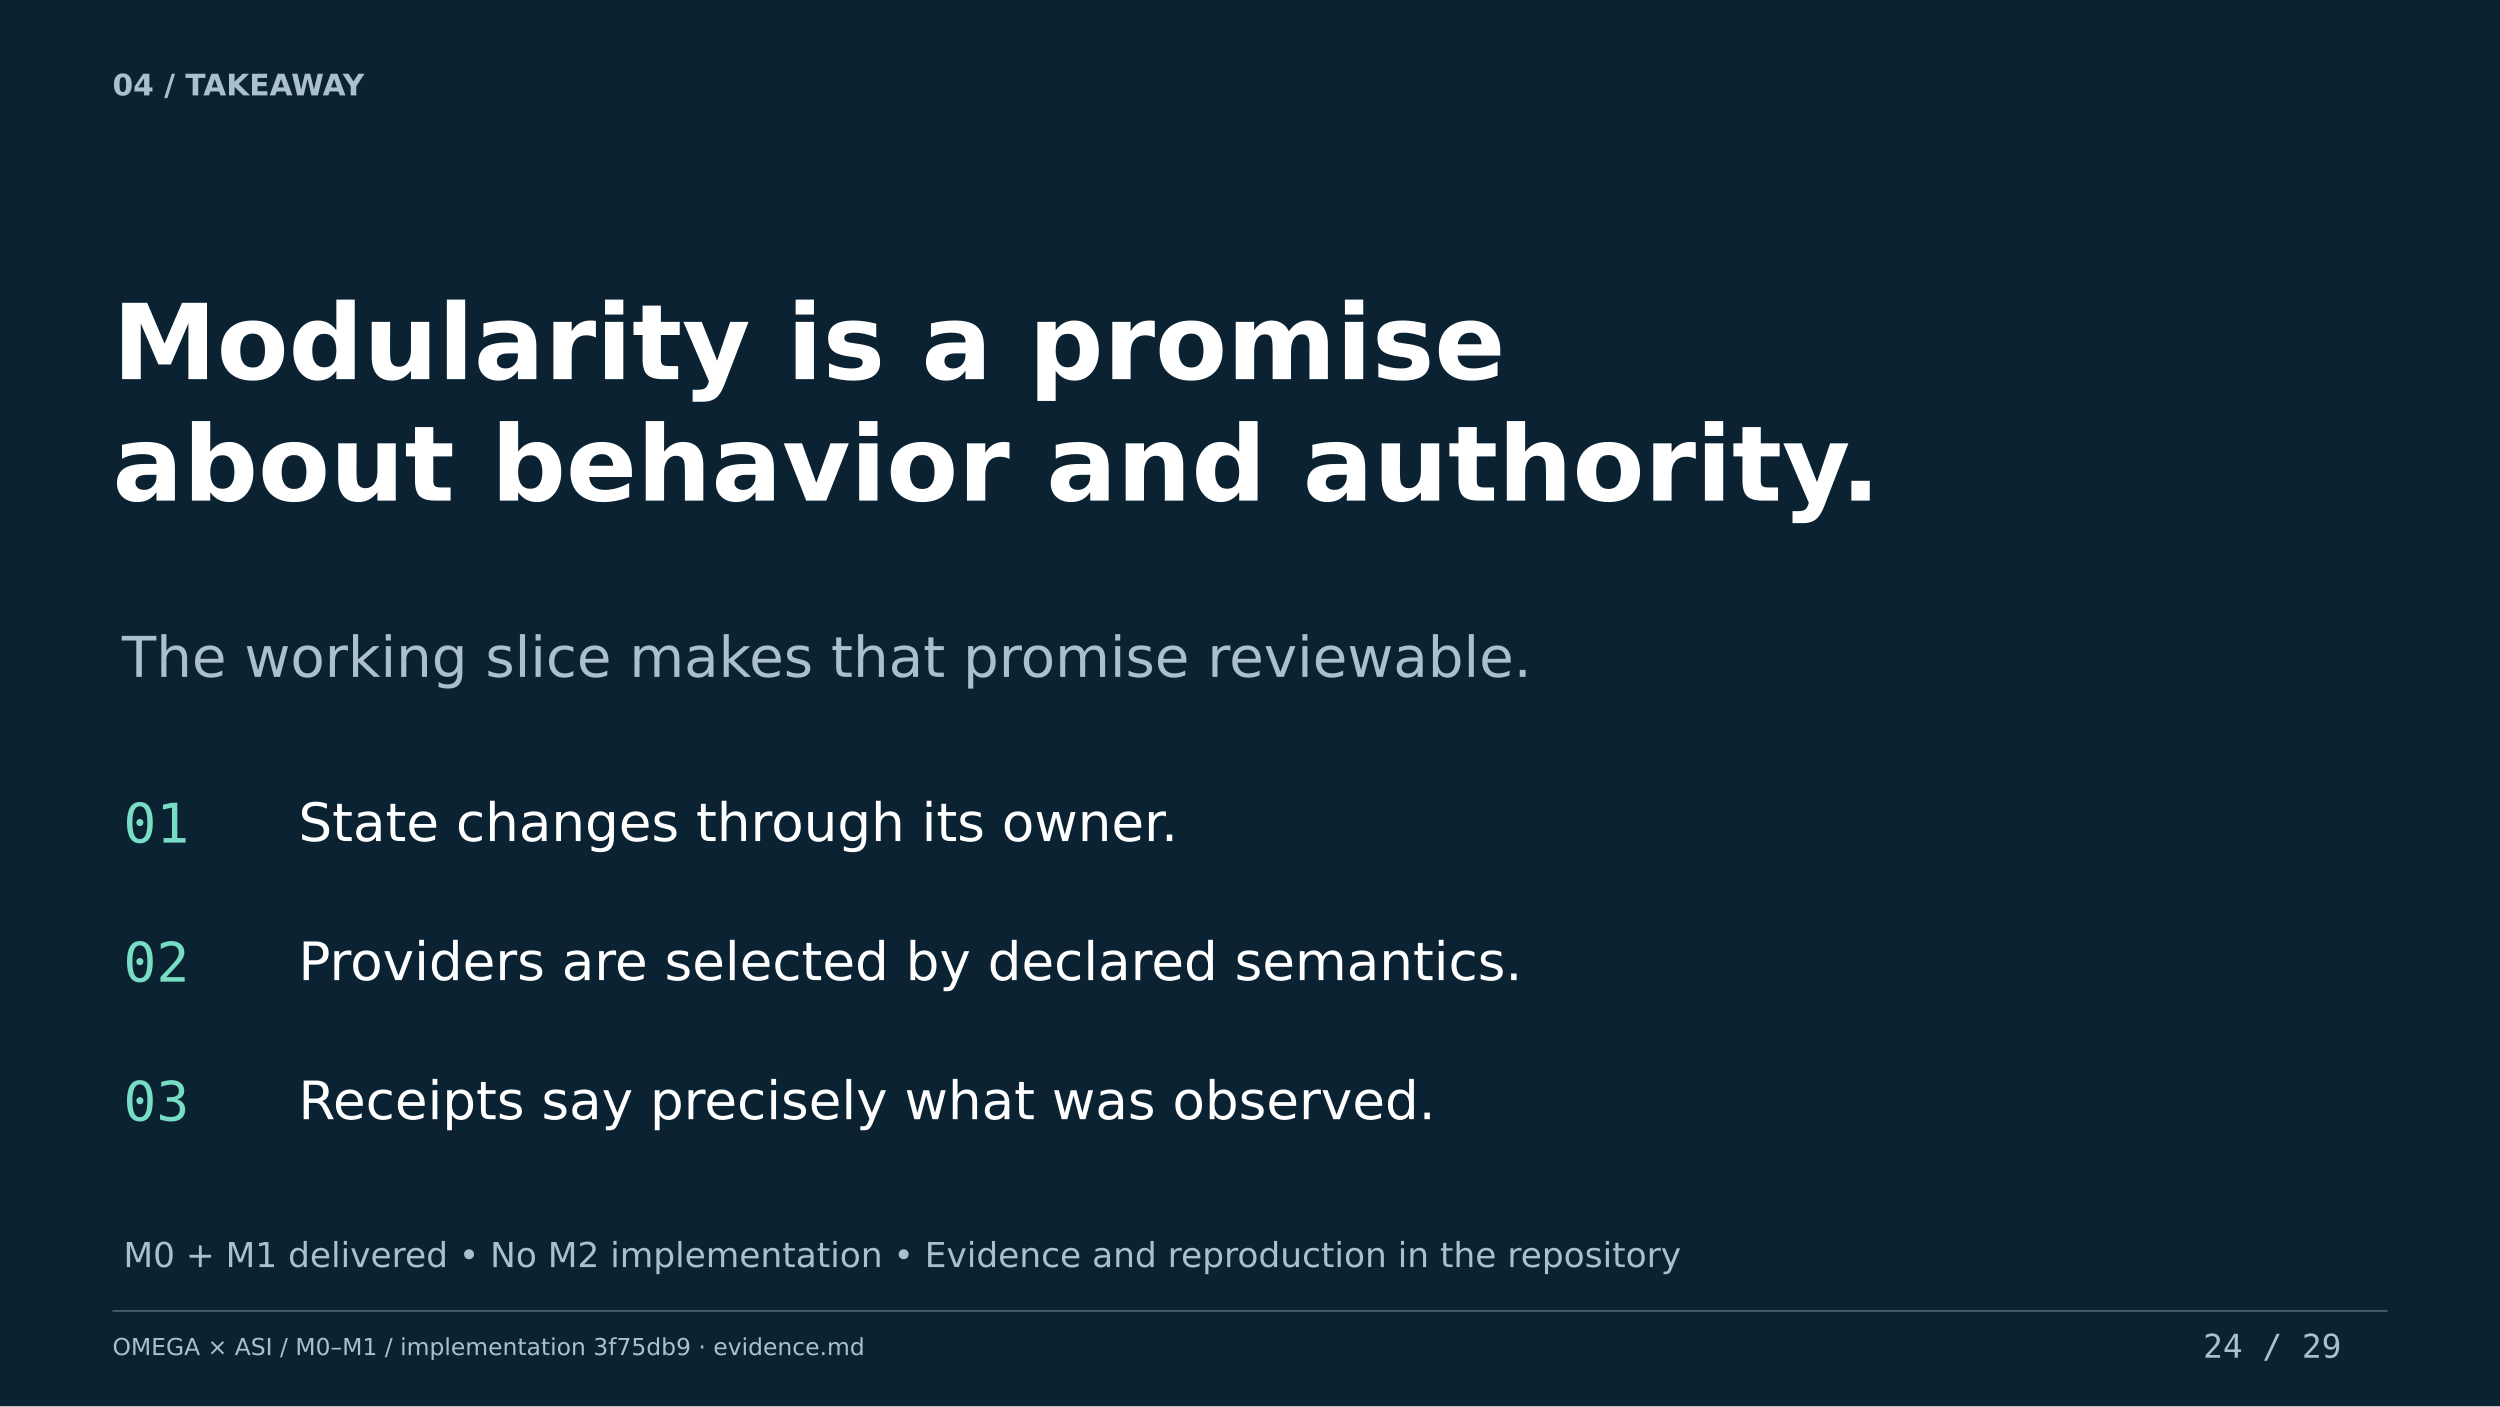
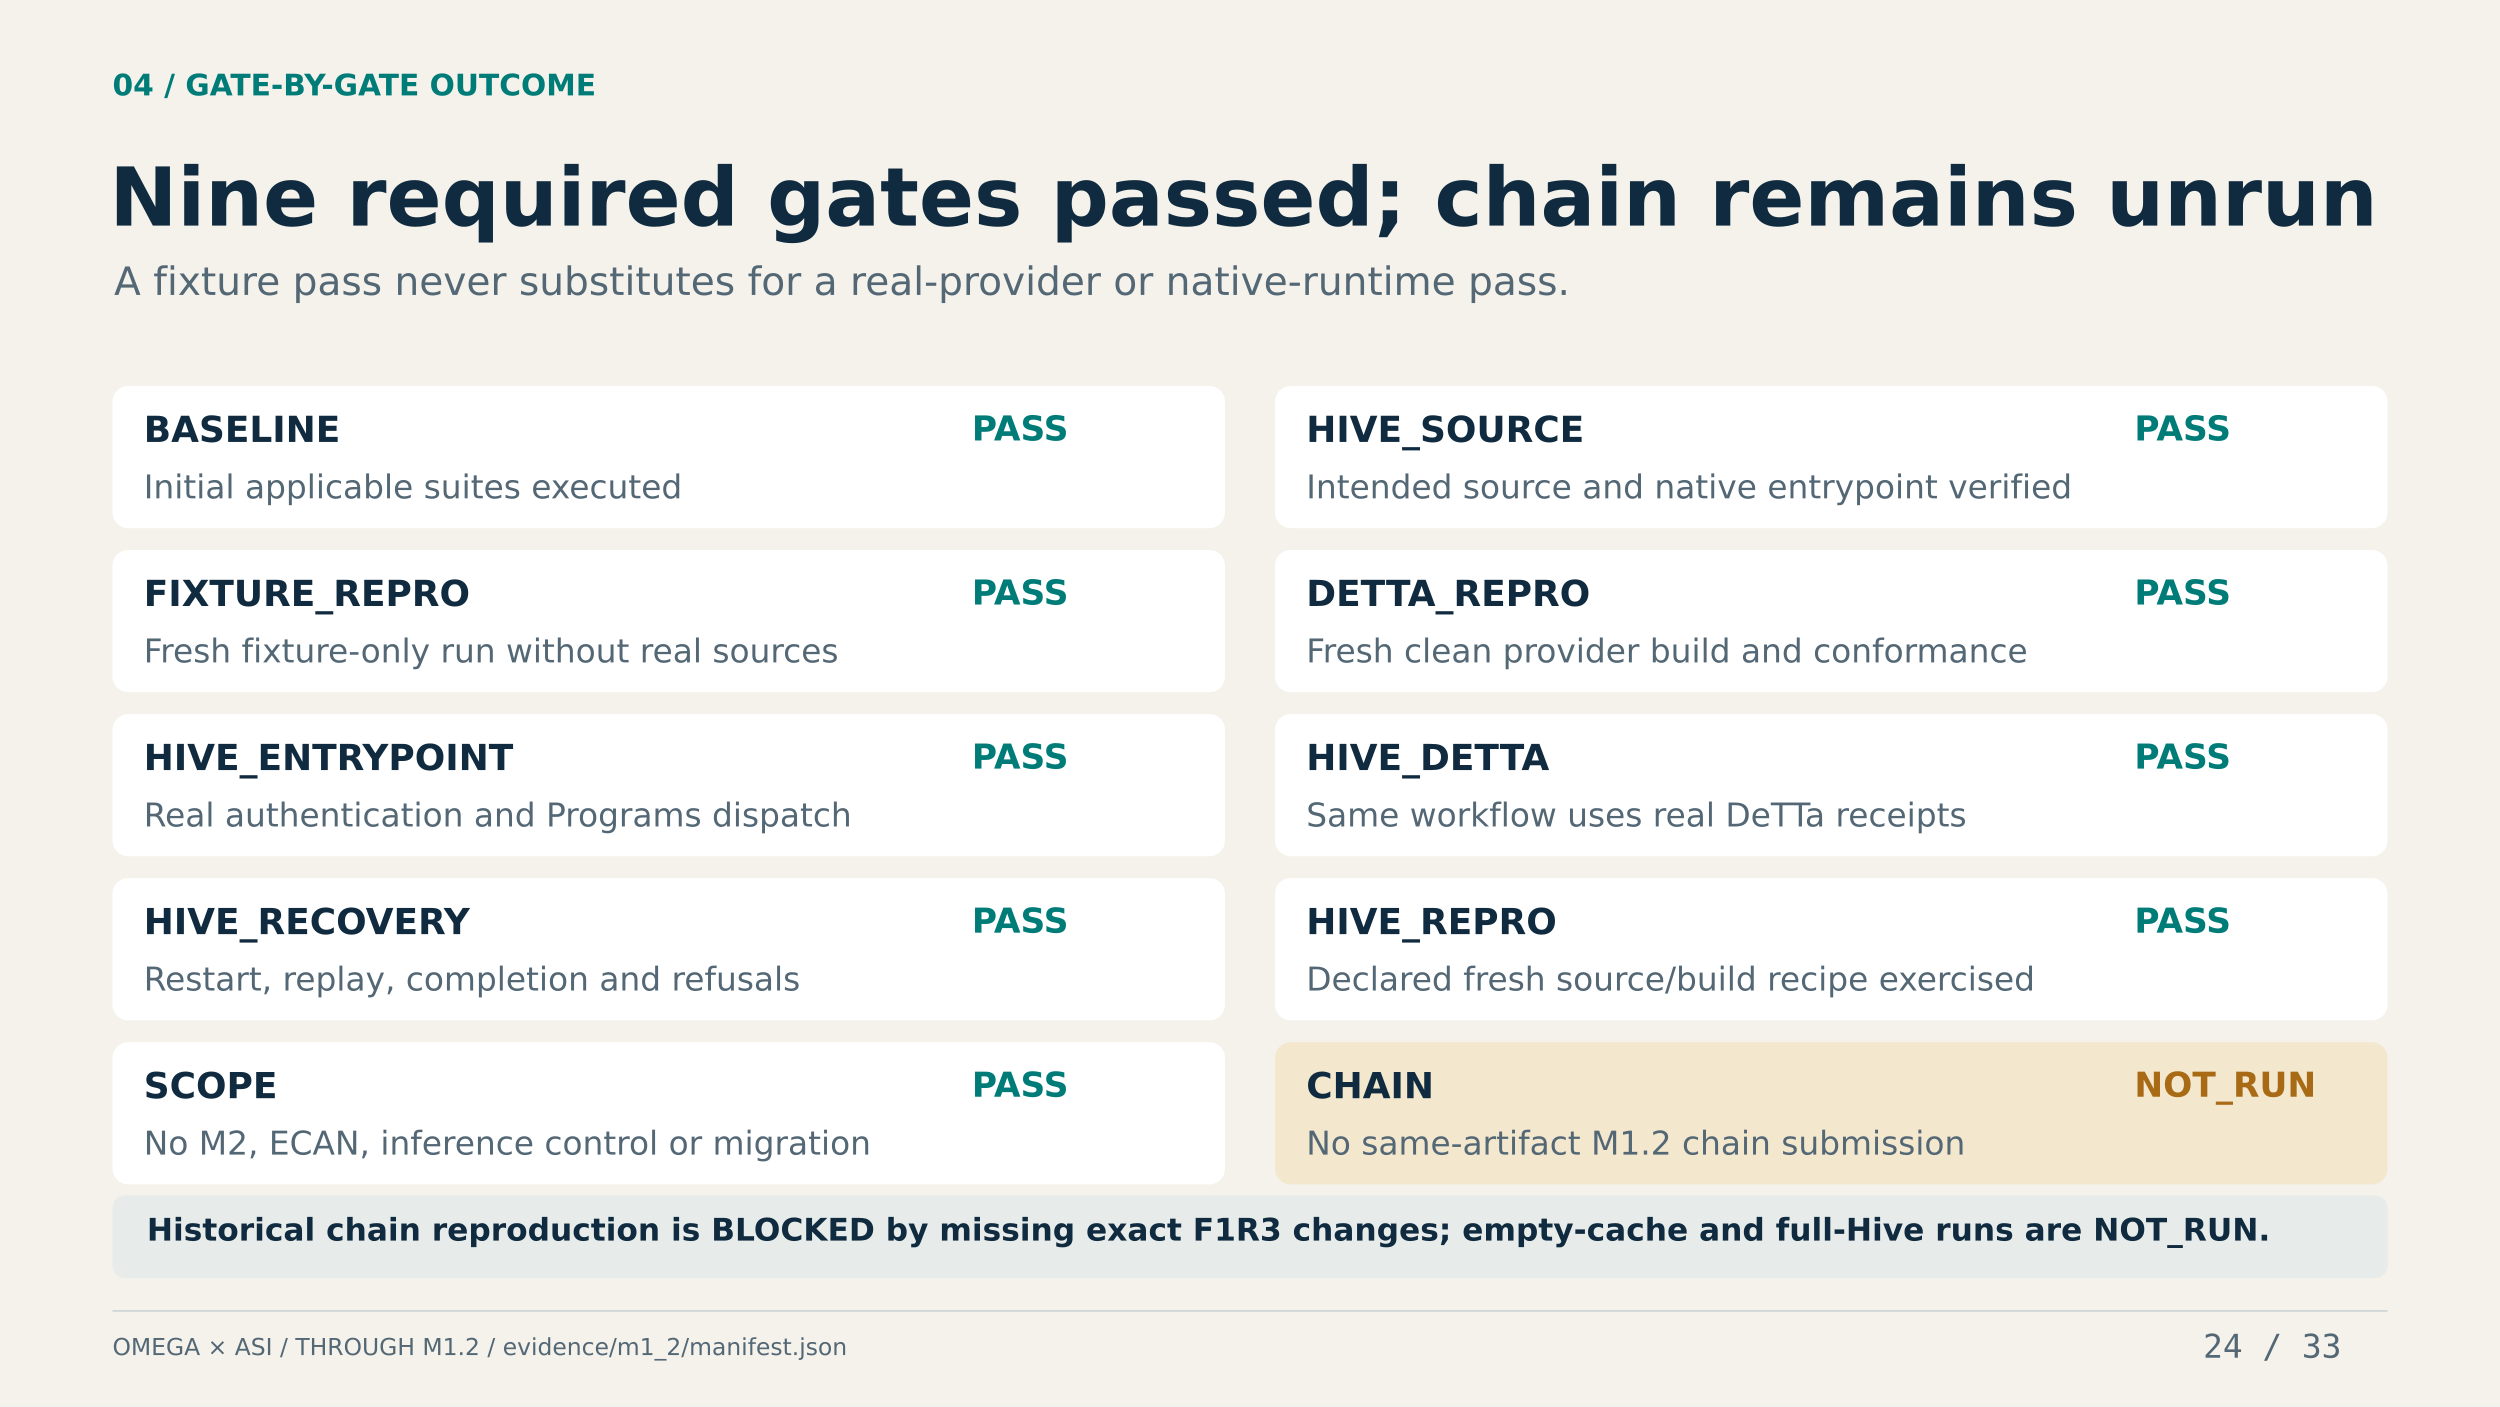
<svg xmlns="http://www.w3.org/2000/svg" width="1600" height="900" viewBox="0 0 1600 900" role="img" aria-labelledby="title desc">
-   <rect width="1600" height="900" fill="#0B2233" />
-   <text x="72" y="61.05" font-family="DejaVu Sans" font-size="19" font-weight="700" fill="#AAC0CC">04 / TAKEAWAY</text>
-   <text x="70" y="144.4" font-family="DejaVu Sans" font-size="52" font-weight="700" fill="#FFFFFF" />
-   <text x="72" y="242.65" font-family="DejaVu Sans" font-size="67" font-weight="700" fill="#FFFFFF">Modularity is a promise</text>
-   <text x="72" y="320.37" font-family="DejaVu Sans" font-size="67" font-weight="700" fill="#FFFFFF">about behavior and authority.</text>
-   <text x="78" y="433.2" font-family="DejaVu Sans" font-size="36" font-weight="400" fill="#AAC0CC">The working slice makes that promise reviewable.</text>
-   <text x="79" y="539.25" font-family="DejaVu Sans Mono" font-size="35" font-weight="400" fill="#77DDC4">01</text>
-   <text x="191" y="538.3" font-family="DejaVu Sans" font-size="34" font-weight="400" fill="#FFFFFF">State changes through its owner.</text>
-   <text x="79" y="628.25" font-family="DejaVu Sans Mono" font-size="35" font-weight="400" fill="#77DDC4">02</text>
-   <text x="191" y="627.3" font-family="DejaVu Sans" font-size="34" font-weight="400" fill="#FFFFFF">Providers are selected by declared semantics.</text>
-   <text x="79" y="717.25" font-family="DejaVu Sans Mono" font-size="35" font-weight="400" fill="#77DDC4">03</text>
-   <text x="191" y="716.3" font-family="DejaVu Sans" font-size="34" font-weight="400" fill="#FFFFFF">Receipts say precisely what was observed.</text>
-   <text x="79" y="810.9" font-family="DejaVu Sans" font-size="22" font-weight="400" fill="#AAC0CC">M0 + M1 delivered • No M2 implementation • Evidence and reproduction in the repository</text>
-   <line x1="72" y1="839" x2="1528" y2="839" stroke="#536775" stroke-width="1" />
-   <text x="72" y="867.25" font-family="DejaVu Sans" font-size="15" font-weight="400" fill="#AAC0CC">OMEGA × ASI / M0–M1 / implementation 3f75db9 · evidence.md</text>
-   <text x="1410" y="868.95" font-family="DejaVu Sans Mono" font-size="21" font-weight="400" fill="#AAC0CC">24 / 29</text>
+   <rect width="1600" height="900" fill="#F4F2EB" />
+   <text x="72" y="61.05" font-family="DejaVu Sans" font-size="19" font-weight="700" fill="#007C78">04 / GATE-BY-GATE OUTCOME</text>
+   <text x="70" y="144.4" font-family="DejaVu Sans" font-size="52" font-weight="700" fill="#102B3F">Nine required gates passed; chain remains unrun</text>
+   <text x="73" y="188.75" font-family="DejaVu Sans" font-size="25" font-weight="400" fill="#536775">A fixture pass never substitutes for a real-provider or native-runtime pass.</text>
+   <rect x="72" y="247" width="712" height="91" rx="10" fill="#FFFFFF" />
+   <text x="92" y="282.85" font-family="DejaVu Sans" font-size="23" font-weight="700" fill="#102B3F">BASELINE</text>
+   <text x="622" y="281.9" font-family="DejaVu Sans" font-size="22" font-weight="700" fill="#007C78">PASS</text>
+   <text x="92" y="318.95" font-family="DejaVu Sans" font-size="21" font-weight="400" fill="#536775">Initial applicable suites executed</text>
+   <rect x="816" y="247" width="712" height="91" rx="10" fill="#FFFFFF" />
+   <text x="836" y="282.85" font-family="DejaVu Sans" font-size="23" font-weight="700" fill="#102B3F">HIVE_SOURCE</text>
+   <text x="1366" y="281.9" font-family="DejaVu Sans" font-size="22" font-weight="700" fill="#007C78">PASS</text>
+   <text x="836" y="318.95" font-family="DejaVu Sans" font-size="21" font-weight="400" fill="#536775">Intended source and native entrypoint verified</text>
+   <rect x="72" y="352" width="712" height="91" rx="10" fill="#FFFFFF" />
+   <text x="92" y="387.85" font-family="DejaVu Sans" font-size="23" font-weight="700" fill="#102B3F">FIXTURE_REPRO</text>
+   <text x="622" y="386.9" font-family="DejaVu Sans" font-size="22" font-weight="700" fill="#007C78">PASS</text>
+   <text x="92" y="423.95" font-family="DejaVu Sans" font-size="21" font-weight="400" fill="#536775">Fresh fixture-only run without real sources</text>
+   <rect x="816" y="352" width="712" height="91" rx="10" fill="#FFFFFF" />
+   <text x="836" y="387.85" font-family="DejaVu Sans" font-size="23" font-weight="700" fill="#102B3F">DETTA_REPRO</text>
+   <text x="1366" y="386.9" font-family="DejaVu Sans" font-size="22" font-weight="700" fill="#007C78">PASS</text>
+   <text x="836" y="423.95" font-family="DejaVu Sans" font-size="21" font-weight="400" fill="#536775">Fresh clean provider build and conformance</text>
+   <rect x="72" y="457" width="712" height="91" rx="10" fill="#FFFFFF" />
+   <text x="92" y="492.85" font-family="DejaVu Sans" font-size="23" font-weight="700" fill="#102B3F">HIVE_ENTRYPOINT</text>
+   <text x="622" y="491.9" font-family="DejaVu Sans" font-size="22" font-weight="700" fill="#007C78">PASS</text>
+   <text x="92" y="528.95" font-family="DejaVu Sans" font-size="21" font-weight="400" fill="#536775">Real authentication and Programs dispatch</text>
+   <rect x="816" y="457" width="712" height="91" rx="10" fill="#FFFFFF" />
+   <text x="836" y="492.85" font-family="DejaVu Sans" font-size="23" font-weight="700" fill="#102B3F">HIVE_DETTA</text>
+   <text x="1366" y="491.9" font-family="DejaVu Sans" font-size="22" font-weight="700" fill="#007C78">PASS</text>
+   <text x="836" y="528.95" font-family="DejaVu Sans" font-size="21" font-weight="400" fill="#536775">Same workflow uses real DeTTa receipts</text>
+   <rect x="72" y="562" width="712" height="91" rx="10" fill="#FFFFFF" />
+   <text x="92" y="597.85" font-family="DejaVu Sans" font-size="23" font-weight="700" fill="#102B3F">HIVE_RECOVERY</text>
+   <text x="622" y="596.9" font-family="DejaVu Sans" font-size="22" font-weight="700" fill="#007C78">PASS</text>
+   <text x="92" y="633.95" font-family="DejaVu Sans" font-size="21" font-weight="400" fill="#536775">Restart, replay, completion and refusals</text>
+   <rect x="816" y="562" width="712" height="91" rx="10" fill="#FFFFFF" />
+   <text x="836" y="597.85" font-family="DejaVu Sans" font-size="23" font-weight="700" fill="#102B3F">HIVE_REPRO</text>
+   <text x="1366" y="596.9" font-family="DejaVu Sans" font-size="22" font-weight="700" fill="#007C78">PASS</text>
+   <text x="836" y="633.95" font-family="DejaVu Sans" font-size="21" font-weight="400" fill="#536775">Declared fresh source/build recipe exercised</text>
+   <rect x="72" y="667" width="712" height="91" rx="10" fill="#FFFFFF" />
+   <text x="92" y="702.85" font-family="DejaVu Sans" font-size="23" font-weight="700" fill="#102B3F">SCOPE</text>
+   <text x="622" y="701.9" font-family="DejaVu Sans" font-size="22" font-weight="700" fill="#007C78">PASS</text>
+   <text x="92" y="738.95" font-family="DejaVu Sans" font-size="21" font-weight="400" fill="#536775">No M2, ECAN, inference control or migration</text>
+   <rect x="816" y="667" width="712" height="91" rx="10" fill="#F3E7CE" />
+   <text x="836" y="702.85" font-family="DejaVu Sans" font-size="23" font-weight="700" fill="#102B3F">CHAIN</text>
+   <text x="1366" y="701.9" font-family="DejaVu Sans" font-size="22" font-weight="700" fill="#A86A15">NOT_RUN</text>
+   <text x="836" y="738.95" font-family="DejaVu Sans" font-size="21" font-weight="400" fill="#536775">No same-artifact M1.2 chain submission</text>
+   <rect x="72" y="765" width="1456" height="53" rx="8" fill="#E7ECEB" />
+   <text x="94" y="794.0" font-family="DejaVu Sans" font-size="20" font-weight="700" fill="#102B3F">Historical chain reproduction is BLOCKED by missing exact F1R3 changes; empty-cache and full-Hive runs are NOT_RUN.</text>
+   <line x1="72" y1="839" x2="1528" y2="839" stroke="#C9D2D4" stroke-width="1" />
+   <text x="72" y="867.25" font-family="DejaVu Sans" font-size="15" font-weight="400" fill="#536775">OMEGA × ASI / THROUGH M1.2 / evidence/m1_2/manifest.json</text>
+   <text x="1410" y="868.95" font-family="DejaVu Sans Mono" font-size="21" font-weight="400" fill="#536775">24 / 33</text>
</svg>
